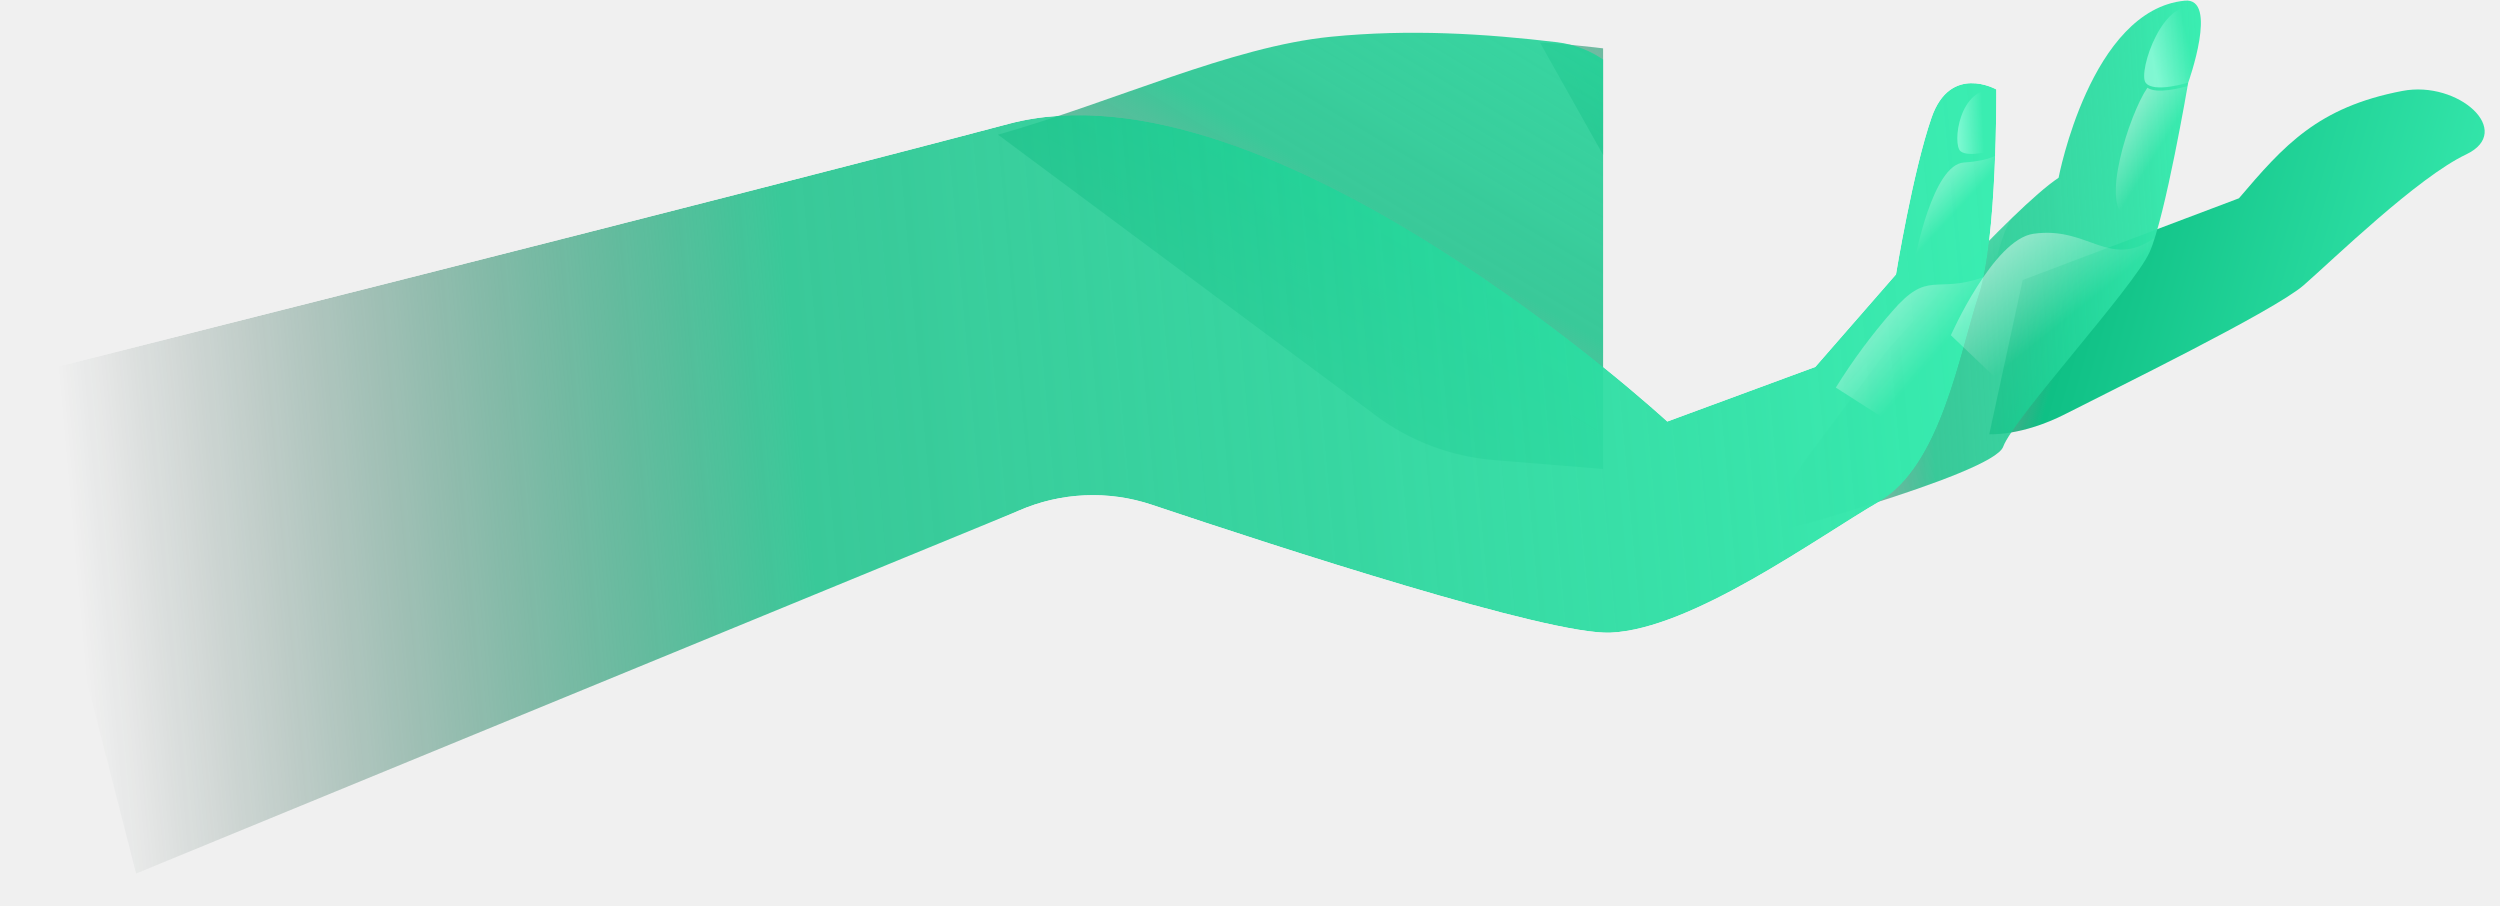
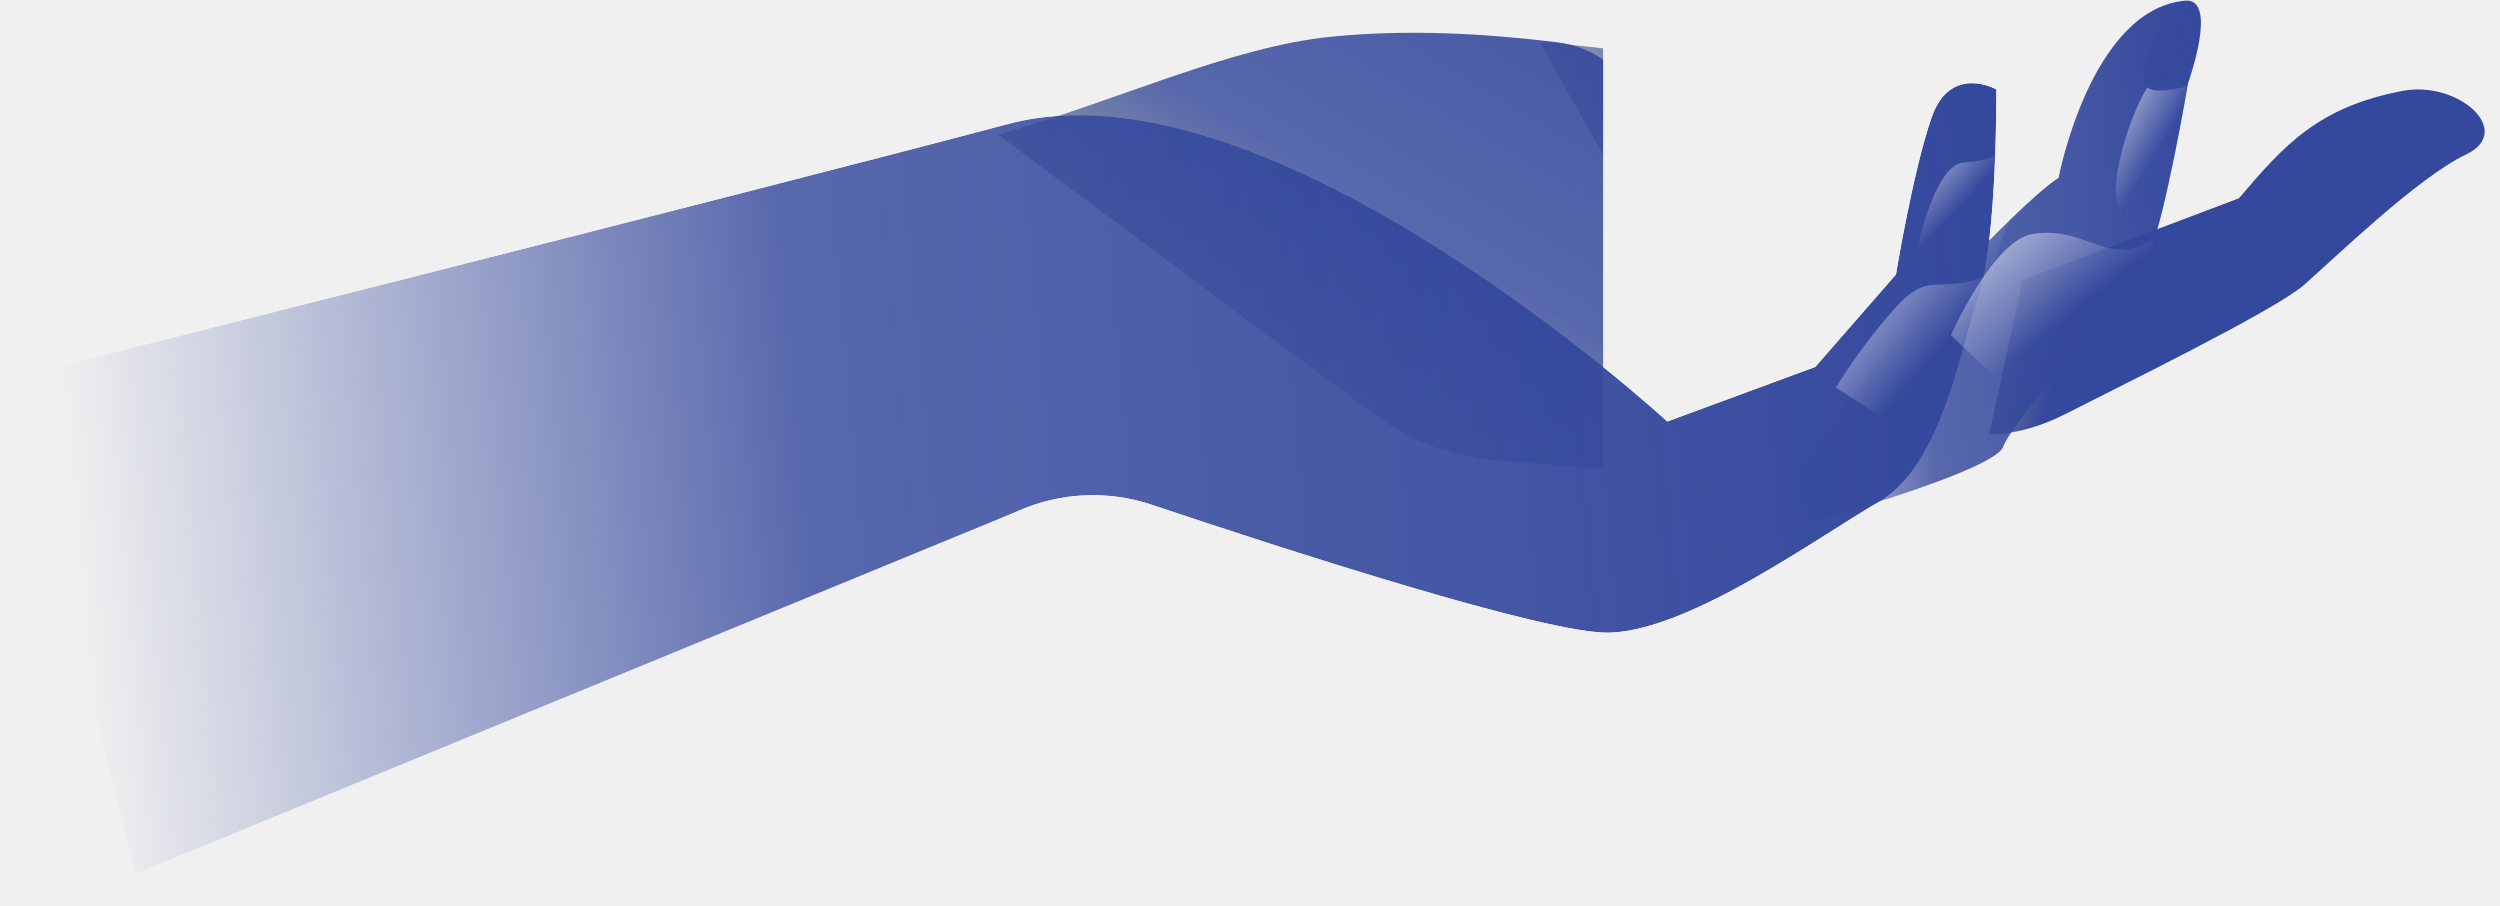
<svg xmlns="http://www.w3.org/2000/svg" width="406" height="147" viewBox="0 0 406 147" fill="none">
  <g clip-path="url(#clip0_1135_845)">
    <path d="M343.043 11.557C339.996 5.569 326.926 5.551 315.622 8.272C297.669 12.6 292.702 12.555 274.602 9.804C256.501 7.052 250.093 6.916 250.093 6.916L266.466 36.053C266.466 36.053 286.808 29.881 299.481 29.885C312.153 29.889 323.924 29.31 334.224 24.796C343.503 20.753 345.18 15.799 343.043 11.557Z" fill="url(#paint0_linear_1135_845)" />
    <path d="M162.08 21.874C181.22 16.436 199.899 7.581 216.153 5.966C228.935 4.701 241.13 5.46 252.893 6.858C255.735 7.204 258.442 8.271 260.757 9.957C263.071 11.643 264.916 13.893 266.115 16.494C270.983 26.972 279.816 43.695 287.211 44.973C298.035 46.839 328.387 44.943 328.387 44.943L298.378 79.275L242.664 74.72C235.7 74.155 229.034 71.647 223.425 67.48L162.08 21.874Z" fill="url(#paint1_linear_1135_845)" />
  </g>
  <path d="M323.058 70.519C323.058 70.519 328.314 70.888 335.558 67.166C342.802 63.444 369.332 50.495 374.12 46.317C378.908 42.138 392.597 28.825 400.503 25.076C408.408 21.326 399.258 13.017 390.147 14.768C376.403 17.389 370.887 23.647 363.603 32.203L328.482 45.475L323.058 70.519Z" fill="url(#paint2_linear_1135_845)" />
  <path d="M306.37 57.029C306.37 57.029 326.798 33.847 334.315 28.87C334.315 28.87 339.493 1.604 354.804 0.11C360.357 -0.441 355.366 13.411 355.366 13.411C355.366 13.411 351.642 35.274 349.09 40.958C346.537 46.643 326.977 67.942 325.316 72.549C323.656 77.156 283.489 87.796 283.489 87.796L306.37 57.029Z" fill="url(#paint3_linear_1135_845)" />
  <path d="M306.367 57.028C306.367 57.028 317.786 44.046 326.699 35.432C322.412 42.056 320.678 66.129 325.321 72.487C323.648 77.044 283.494 87.735 283.494 87.735L306.367 57.028Z" fill="url(#paint4_linear_1135_845)" />
  <mask id="mask0_1135_845" style="mask-type:luminance" maskUnits="userSpaceOnUse" x="1" y="13" width="324" height="133">
    <path d="M23.043 145.489L165.418 82.944C172.245 79.948 179.998 79.601 187.066 81.977C207.782 88.93 251.509 103.168 261.539 102.743C274.795 102.183 295.155 87.262 305.189 81.465C315.224 75.668 318.293 57.085 321.332 47.995C324.37 38.905 324.205 14.526 324.205 14.526C324.205 14.526 316.736 10.295 313.686 19.1C310.635 27.905 307.907 44.567 307.907 44.567L294.808 59.587L270.769 68.455C270.769 68.455 206.127 8.868 163.774 20.121C121.421 31.374 1.498 61.528 1.498 61.528L23.043 145.489Z" fill="white" />
  </mask>
  <g mask="url(#mask0_1135_845)">
    <path d="M5.191 148.807L165.418 82.944C172.245 79.948 179.998 79.601 187.066 81.977C207.782 88.93 251.509 103.168 261.539 102.743C274.795 102.183 295.155 87.262 305.189 81.465C315.224 75.668 318.293 57.085 321.332 47.995C324.37 38.905 324.205 14.526 324.205 14.526C324.205 14.526 316.736 10.295 313.686 19.1C310.635 27.905 307.907 44.567 307.907 44.567L294.808 59.587L270.769 68.455C270.769 68.455 206.127 8.868 163.774 20.121C121.421 31.374 1.498 61.528 1.498 61.528L5.191 148.807Z" fill="url(#paint5_linear_1135_845)" />
    <path d="M322.113 45.026C314.243 47.776 313.173 43.722 307.263 50.599C303.882 54.47 300.83 58.599 298.139 62.944L317.555 75.376L322.113 45.026Z" fill="url(#paint6_linear_1135_845)" />
    <path d="M324.645 24.906C324.645 24.906 323.522 26.096 318.939 26.391C313.882 26.718 311.046 41.834 311.046 41.834L325.319 40.843L324.645 24.906Z" fill="url(#paint7_linear_1135_845)" />
  </g>
  <path d="M324.06 24.329C324.06 24.329 319.783 25.662 318.401 24.569C317.02 23.475 318.103 13.897 324.206 14.526L324.06 24.329Z" fill="url(#paint8_linear_1135_845)" />
  <path d="M316.822 54.446C316.822 54.446 323.707 38.862 330.245 37.963C339.244 36.685 342.472 43.818 349.949 38.608C349.704 39.406 349.417 40.191 349.09 40.959C347.18 45.219 335.712 58.254 329.38 66.433L316.822 54.446Z" fill="url(#paint9_linear_1135_845)" />
  <path d="M348.456 13.439C347.109 11.722 351.448 -1.144 357.052 1.432C358.459 4.808 355.367 13.411 355.367 13.411C355.367 13.411 349.803 15.166 348.456 13.439Z" fill="url(#paint10_linear_1135_845)" />
  <path d="M345.482 35.193C340.912 33.928 345.739 18.615 348.735 14.247C350.278 15.304 354.019 14.309 355.391 13.966C355.391 13.966 353.666 24.04 351.772 32.297C349.483 34.82 348.568 36.082 345.482 35.193Z" fill="url(#paint11_linear_1135_845)" />
  <defs>
    <linearGradient id="paint0_linear_1135_845" x1="374.245" y1="-17.991" x2="231.9" y2="39.81" gradientUnits="userSpaceOnUse">
-       <stop stop-color="#3AEDB1" />
-       <stop offset="0.656" stop-color="#0FC085" stop-opacity="0.81" />
+       <stop stop-color="#34489d" />
+       <stop offset="0.656" stop-color="#34489d" stop-opacity="0.81" />
      <stop offset="1" stop-color="#0C231B" stop-opacity="0" />
    </linearGradient>
    <linearGradient id="paint1_linear_1135_845" x1="255.122" y1="-57.002" x2="177.348" y2="72.874" gradientUnits="userSpaceOnUse">
-       <stop stop-color="#3AEDB1" />
-       <stop offset="0.621" stop-color="#0FC085" stop-opacity="0.81" />
+       <stop stop-color="#34489d" />
+       <stop offset="0.621" stop-color="#34489d" stop-opacity="0.81" />
      <stop offset="1" stop-color="#0C231B" stop-opacity="0" />
    </linearGradient>
    <linearGradient id="paint2_linear_1135_845" x1="401.344" y1="74.5" x2="313.574" y2="49.226" gradientUnits="userSpaceOnUse">
-       <stop stop-color="#3AEDB1" />
-       <stop offset="0.752" stop-color="#0FC085" />
+       <stop stop-color="#34489d" />
+       <stop offset="0.752" stop-color="#34489d" />
      <stop offset="1" stop-color="#0C231B" stop-opacity="0" />
    </linearGradient>
    <linearGradient id="paint3_linear_1135_845" x1="359.066" y1="42.265" x2="283.937" y2="46.644" gradientUnits="userSpaceOnUse">
-       <stop stop-color="#3AEDB1" />
-       <stop offset="0.621" stop-color="#0FC085" stop-opacity="0.81" />
-       <stop offset="1" stop-color="#0C231B" stop-opacity="0" />
+       <stop stop-color="#34489d" />
+       <stop offset="0.621" stop-color="#34489d" stop-opacity="0.81" />
+       <stop offset="1" stop-color="#34489d" stop-opacity="0" />
    </linearGradient>
    <linearGradient id="paint4_linear_1135_845" x1="290.453" y1="1.663" x2="329.32" y2="38.734" gradientUnits="userSpaceOnUse">
      <stop stop-color="white" />
      <stop offset="1" stop-color="white" stop-opacity="0" />
    </linearGradient>
    <linearGradient id="paint5_linear_1135_845" x1="326.656" y1="72.452" x2="12.934" y2="100.511" gradientUnits="userSpaceOnUse">
-       <stop stop-color="#3AEDB1" />
-       <stop offset="0.621" stop-color="#0FC085" stop-opacity="0.81" />
-       <stop offset="1" stop-color="#0C231B" stop-opacity="0" />
+       <stop stop-color="#34489d" />
+       <stop offset="0.621" stop-color="#34489d" stop-opacity="0.81" />
+       <stop offset="1" stop-color="#34489d" stop-opacity="0" />
    </linearGradient>
    <linearGradient id="paint6_linear_1135_845" x1="302.297" y1="24.773" x2="325.412" y2="44.859" gradientUnits="userSpaceOnUse">
      <stop stop-color="white" />
      <stop offset="1" stop-color="white" stop-opacity="0" />
    </linearGradient>
    <linearGradient id="paint7_linear_1135_845" x1="313.207" y1="13.953" x2="325.793" y2="25.631" gradientUnits="userSpaceOnUse">
      <stop stop-color="white" />
      <stop offset="1" stop-color="white" stop-opacity="0" />
    </linearGradient>
    <linearGradient id="paint8_linear_1135_845" x1="324.422" y1="19.645" x2="317.746" y2="19.927" gradientUnits="userSpaceOnUse">
-       <stop offset="0.36" stop-color="#9EFFE2" stop-opacity="0" />
-       <stop offset="1" stop-color="#9EFFE2" stop-opacity="0.7" />
+       <stop offset="0.36" stop-color="#34489d" stop-opacity="0" />
+       <stop offset="1" stop-color="#34489d" stop-opacity="0.7" />
    </linearGradient>
    <linearGradient id="paint9_linear_1135_845" x1="323.179" y1="18.244" x2="344.395" y2="44.819" gradientUnits="userSpaceOnUse">
      <stop stop-color="white" />
      <stop offset="1" stop-color="white" stop-opacity="0" />
    </linearGradient>
    <linearGradient id="paint10_linear_1135_845" x1="358.816" y1="6.486" x2="349.474" y2="8.584" gradientUnits="userSpaceOnUse">
-       <stop offset="0.36" stop-color="#9EFFE2" stop-opacity="0" />
-       <stop offset="1" stop-color="#9EFFE2" stop-opacity="0.7" />
+       <stop offset="0.36" stop-color="#34489d" stop-opacity="0" />
+       <stop offset="1" stop-color="#34489d" stop-opacity="0.7" />
    </linearGradient>
    <linearGradient id="paint11_linear_1135_845" x1="345.183" y1="-0.408" x2="360.153" y2="8.905" gradientUnits="userSpaceOnUse">
      <stop stop-color="white" />
      <stop offset="1" stop-color="white" stop-opacity="0" />
    </linearGradient>
    <clipPath id="clip0_1135_845">
      <rect width="99" height="84" fill="white" transform="translate(161.344 1)" />
    </clipPath>
  </defs>
</svg>
